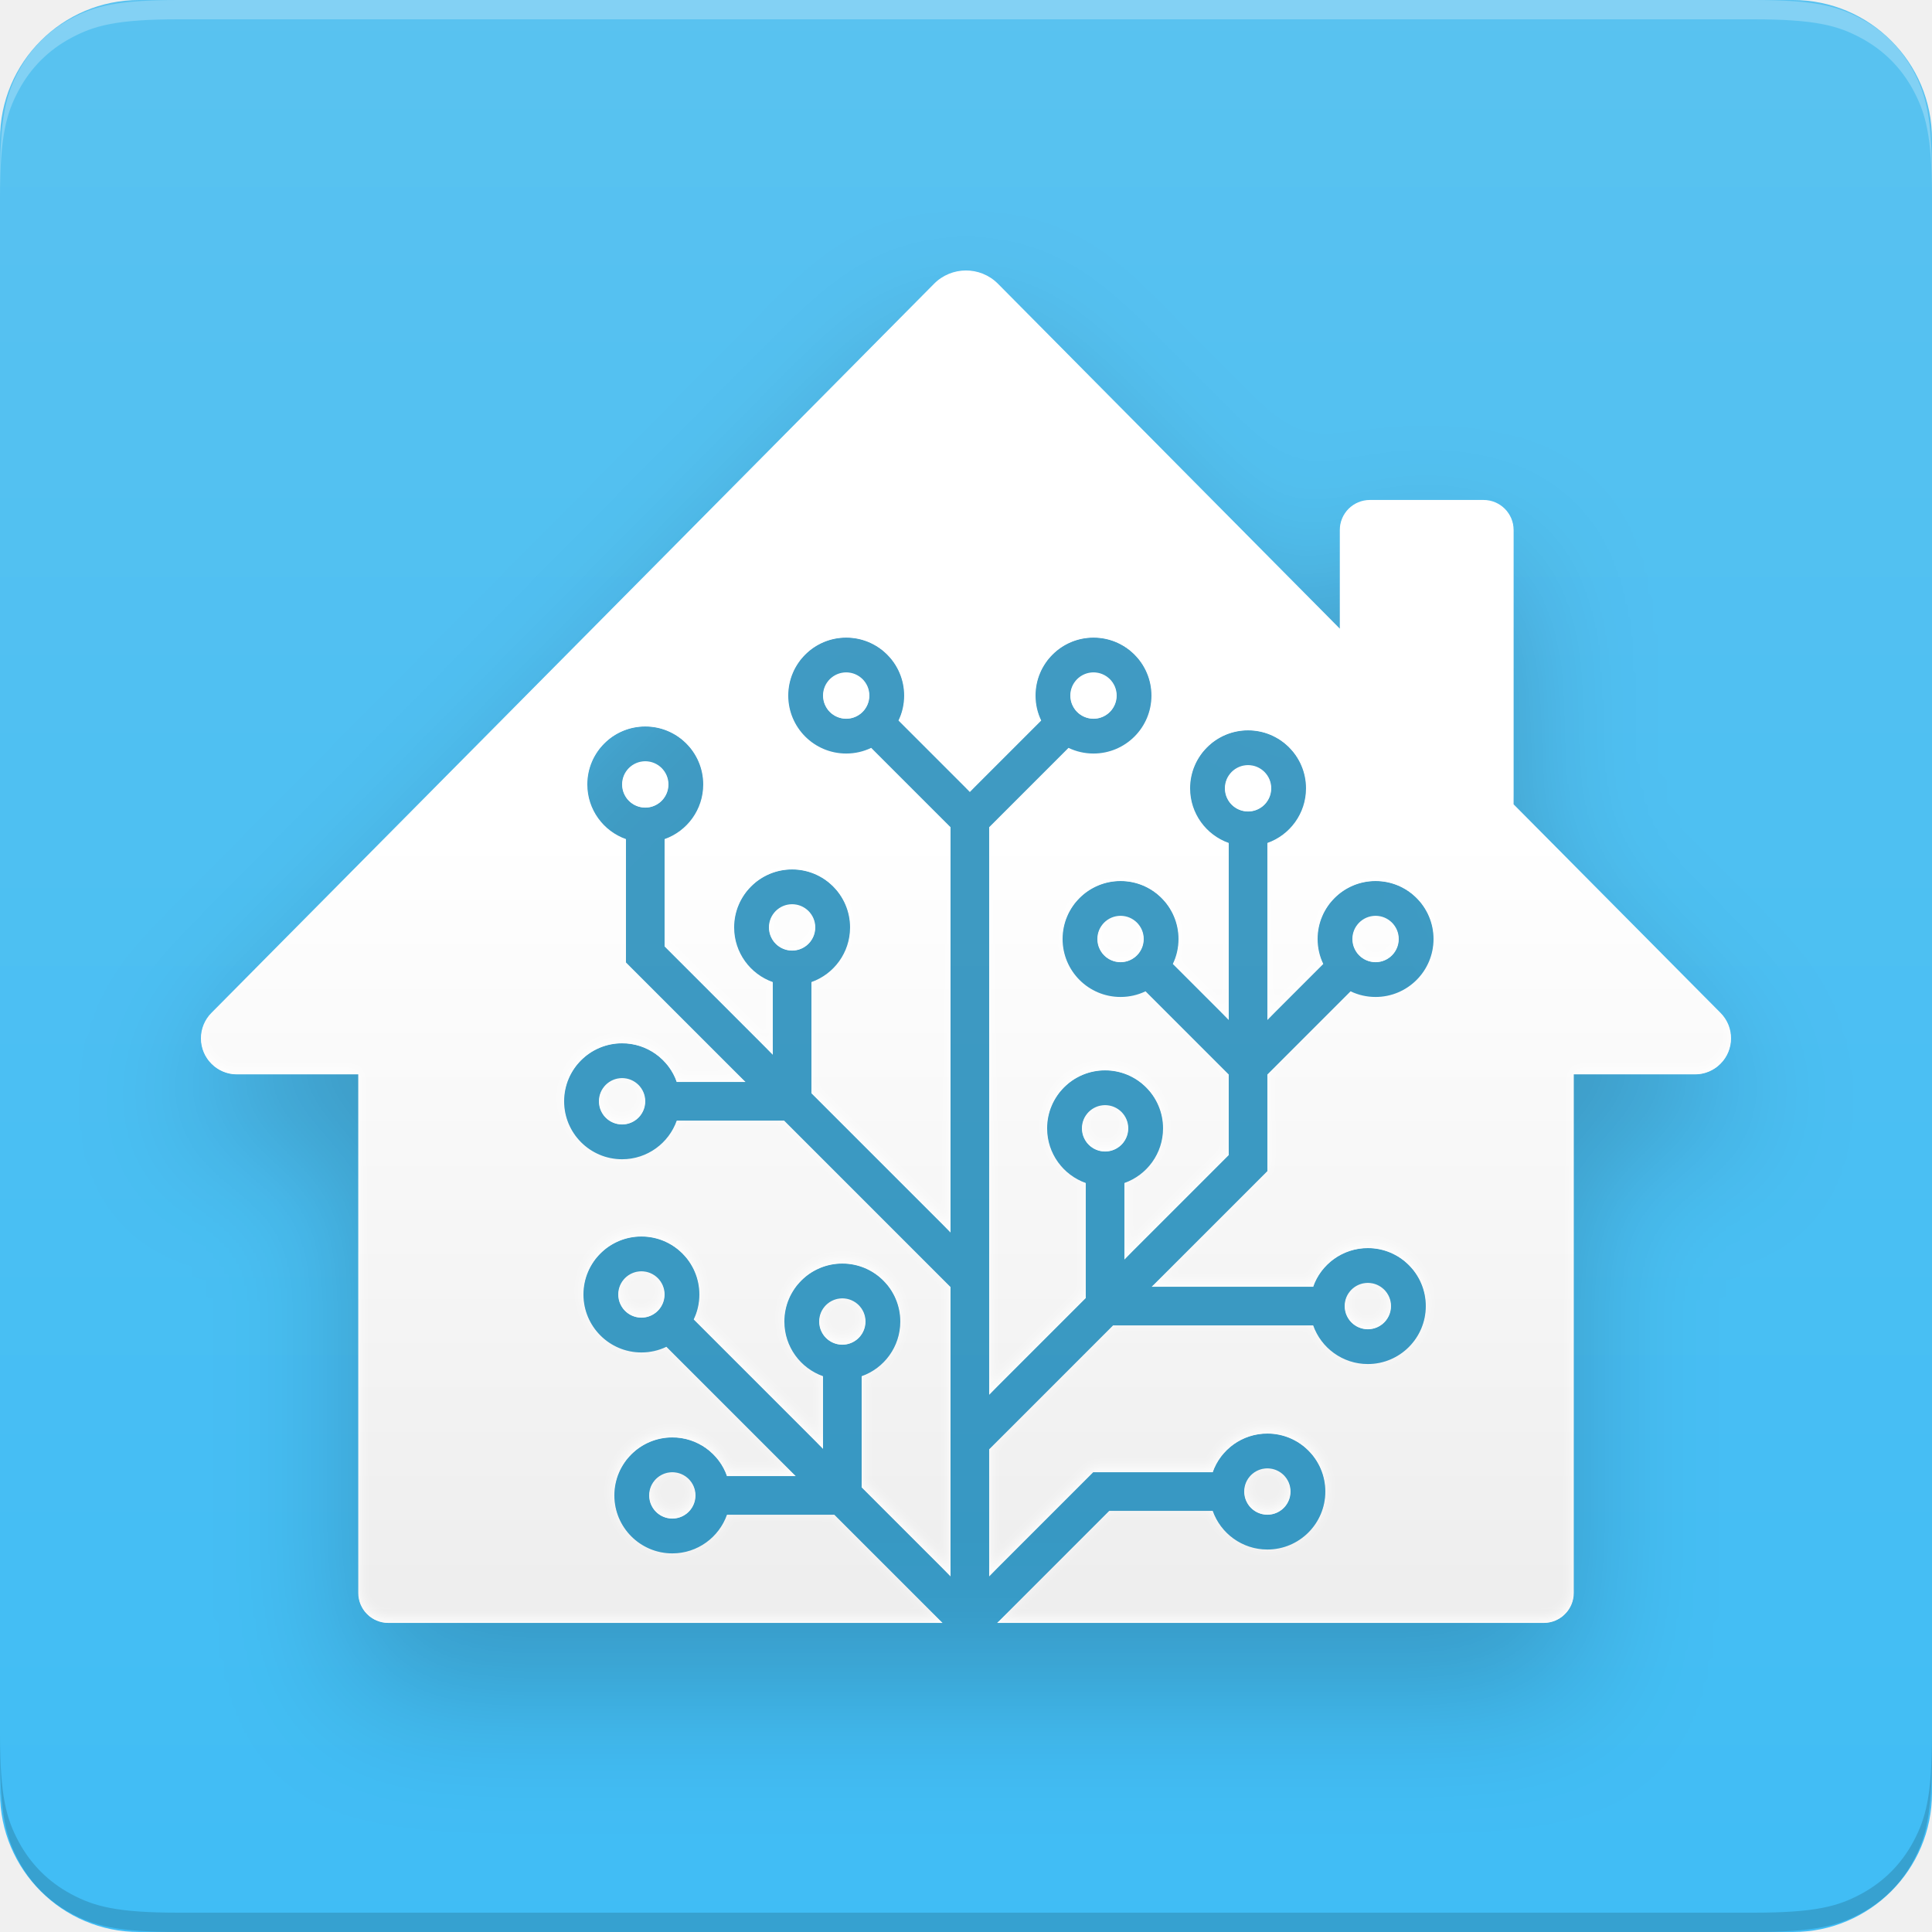
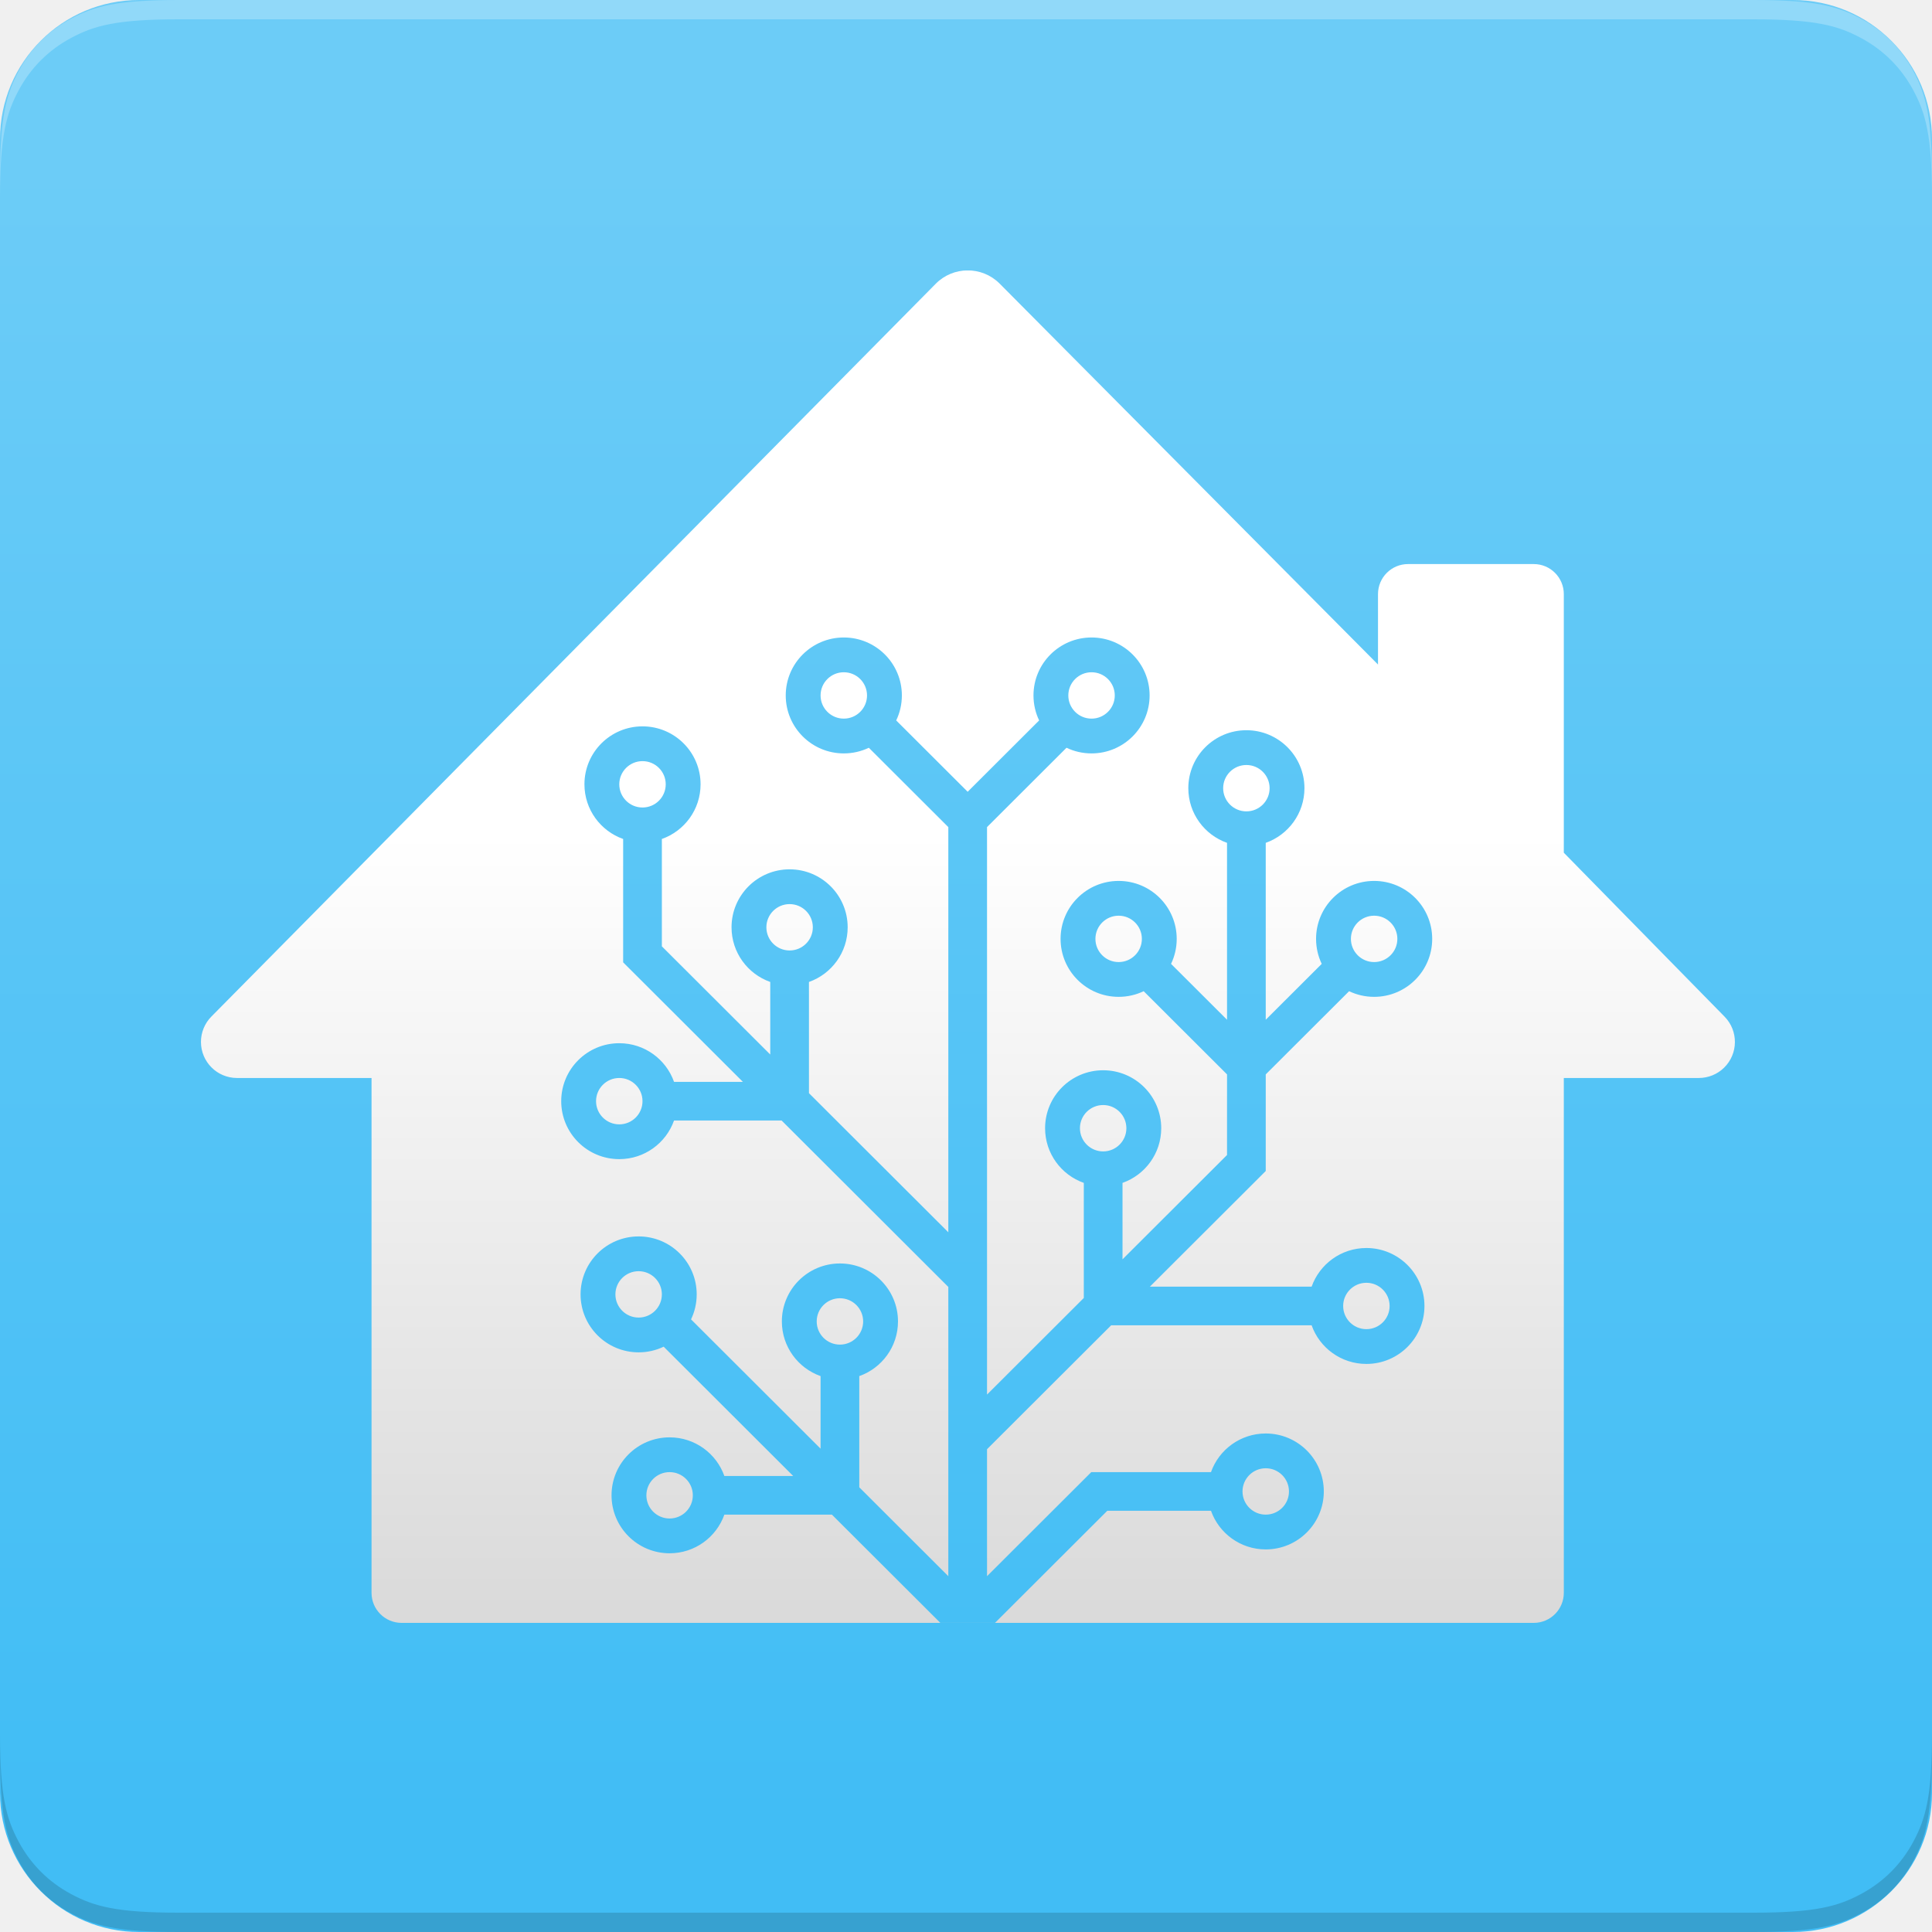
<svg xmlns="http://www.w3.org/2000/svg" xmlns:xlink="http://www.w3.org/1999/xlink" width="500px" height="500px" viewBox="0 0 500 500" version="1.1">
  <defs>
    <rect id="path-1" x="0" y="0" width="500" height="500" rx="36" />
-     <linearGradient x1="50%" y1="0%" x2="50%" y2="100%" id="linearGradient-3">
-       <stop stop-color="#59C2F0" offset="0%" />
-       <stop stop-color="#40BDF5" offset="100%" />
+     <linearGradient x1="50%" y1="9.14%" x2="50%" y2="93.686%" id="linearGradient-3">
+       <stop stop-color="#6CCCF7" offset="0%" />
+       <stop stop-color="#41BDF5" offset="100%" />
    </linearGradient>
-     <rect id="path-4" x="0" y="0" width="500" height="500" />
-     <path d="M92.712,412.235 L92.712,278.045 L61.333,278.045 L61.333,278.045 C56.179,278.045 52,273.866 52,268.712 C52,266.251 52.972,263.89 54.704,262.142 L241.719,73.454 L241.719,73.454 C246.255,68.878 253.641,68.845 258.218,73.38 C258.242,73.405 258.267,73.429 258.291,73.454 L346.742,162.694 L346.742,137.168 L346.742,137.168 C346.742,132.873 350.224,129.391 354.52,129.391 L383.941,129.391 L383.941,129.391 C388.236,129.391 391.718,132.873 391.718,137.168 L391.718,208.154 L445.284,262.138 L445.284,262.138 C448.914,265.797 448.891,271.706 445.232,275.337 C443.484,277.072 441.121,278.045 438.659,278.045 L407.297,278.045 L407.297,412.235 L407.297,412.235 C407.297,416.53 403.815,420.013 399.52,420.013 L100.49,420.013 L100.49,420.013 C96.195,420.013 92.712,416.53 92.712,412.235 Z" id="path-6" />
-     <filter x="-15.8%" y="-13.0%" width="131.6%" height="135.7%" filterUnits="objectBoundingBox" id="filter-7">
-       <feOffset dx="0" dy="17" in="SourceAlpha" result="shadowOffsetOuter1" />
-       <feGaussianBlur stdDeviation="18" in="shadowOffsetOuter1" result="shadowBlurOuter1" />
-       <feColorMatrix values="0 0 0 0 0   0 0 0 0 0   0 0 0 0 0  0 0 0 0.2 0" type="matrix" in="shadowBlurOuter1" />
-     </filter>
-     <linearGradient x1="50%" y1="41.751%" x2="50%" y2="100%" id="linearGradient-8">
+     <path d="M44.153,342.222 L44.153,208.983 L9.34,208.983 C4.185,208.983 0.007,204.804 0.007,199.65 C0.007,197.193 0.975,194.836 2.702,193.089 L190.16,3.444 L190.16,3.444 C194.69,-1.138 202.077,-1.181 206.659,3.348 C206.685,3.373 206.71,3.399 206.735,3.424 L304.626,101.98 L304.626,83.757 L304.626,83.757 C304.626,79.461 308.108,75.979 312.403,75.979 L344.935,75.979 L344.935,75.979 C349.231,75.979 352.713,79.461 352.713,83.757 L352.713,150.681 L394.324,193.115 C397.933,196.795 397.875,202.705 394.195,206.314 C392.45,208.025 390.104,208.983 387.66,208.983 L352.713,208.983 L352.713,342.222 C352.713,346.518 349.231,350 344.935,350 L51.93,350 C47.635,350 44.153,346.518 44.153,342.222 L44.153,342.222 Z M251.067,179.449 C252.005,177.491 252.531,175.298 252.531,172.982 C252.531,164.697 245.803,157.982 237.504,157.982 C229.204,157.982 222.476,164.697 222.476,172.982 C222.476,181.267 229.204,187.982 237.504,187.982 C239.824,187.982 242.021,187.458 243.983,186.521 L265.555,208.054 L265.555,228.913 L238.506,255.913 L238.506,236.13 C244.342,234.071 248.524,228.515 248.524,221.983 C248.524,213.699 241.796,206.983 233.496,206.983 C225.197,206.983 218.469,213.699 218.469,221.983 C218.469,228.515 222.651,234.071 228.487,236.13 L228.487,265.914 L203.442,290.914 L203.442,144.052 L224.012,123.519 C225.974,124.456 228.171,124.981 230.491,124.981 C238.79,124.981 245.518,118.265 245.518,109.98 C245.518,101.696 238.79,94.98 230.491,94.98 C222.192,94.98 215.464,101.696 215.464,109.98 C215.464,112.296 215.989,114.489 216.928,116.447 L198.433,134.91 L179.937,116.447 C180.876,114.489 181.402,112.296 181.402,109.98 C181.402,101.696 174.674,94.98 166.375,94.98 C158.075,94.98 151.347,101.696 151.347,109.98 C151.347,118.265 158.075,124.981 166.375,124.981 C168.695,124.981 170.892,124.456 172.853,123.519 L193.424,144.052 L193.424,248.913 L157.358,212.912 L157.358,184.129 C163.195,182.07 167.376,176.513 167.376,169.982 C167.376,161.697 160.648,154.981 152.349,154.981 C144.05,154.981 137.322,161.697 137.322,169.982 C137.322,176.513 141.503,182.07 147.34,184.129 L147.34,202.912 L119.289,174.911 L119.289,147.128 C125.126,145.068 129.307,139.512 129.307,132.981 C129.307,124.696 122.579,117.98 114.28,117.98 C105.981,117.98 99.253,124.696 99.253,132.981 C99.253,139.512 103.434,145.068 109.271,147.128 L109.271,179.053 L140.256,209.983 L122.441,209.983 C120.378,204.157 114.812,199.983 108.269,199.983 C99.97,199.983 93.242,206.699 93.242,214.983 C93.242,223.268 99.97,229.984 108.269,229.984 C114.812,229.984 120.378,225.81 122.441,219.983 L150.274,219.983 L193.424,263.056 L193.424,337.916 L170.382,314.915 L170.382,286.132 C176.218,284.073 180.4,278.516 180.4,271.985 C180.4,263.7 173.672,256.985 165.373,256.985 C157.073,256.985 150.345,263.7 150.345,271.985 C150.345,278.516 154.527,284.073 160.364,286.132 L160.364,304.915 L126.841,271.452 C127.78,269.494 128.305,267.301 128.305,264.985 C128.305,256.7 121.577,249.984 113.278,249.984 C104.979,249.984 98.251,256.7 98.251,264.985 C98.251,273.269 104.979,279.985 113.278,279.985 C115.598,279.985 117.795,279.46 119.757,278.523 L153.28,311.986 L135.465,311.986 C133.402,306.16 127.836,301.986 121.293,301.986 C112.993,301.986 106.265,308.702 106.265,316.986 C106.265,325.271 112.993,331.987 121.293,331.987 C127.836,331.987 133.402,327.813 135.465,321.986 L163.298,321.986 L191.349,349.987 L205.517,349.987 L234.569,320.986 L261.401,320.986 C263.464,326.813 269.03,330.987 275.573,330.987 C283.872,330.987 290.6,324.271 290.6,315.986 C290.6,307.702 283.872,300.986 275.573,300.986 C269.03,300.986 263.464,305.16 261.401,310.986 L230.42,310.986 L203.442,337.916 L203.442,305.057 L235.571,272.985 L287.448,272.985 C289.511,278.811 295.077,282.985 301.62,282.985 C309.92,282.985 316.647,276.269 316.647,267.985 C316.647,259.7 309.92,252.984 301.62,252.984 C295.077,252.984 289.511,257.159 287.448,262.985 L245.589,262.985 L275.573,233.055 L275.573,208.054 L297.145,186.521 C299.107,187.458 301.304,187.982 303.624,187.982 C311.923,187.982 318.651,181.267 318.651,172.982 C318.651,164.697 311.923,157.982 303.624,157.982 C295.324,157.982 288.597,164.697 288.597,172.982 C288.597,175.298 289.122,177.491 290.061,179.449 L275.573,193.912 L275.573,148.128 C281.409,146.068 285.591,140.512 285.591,133.981 C285.591,125.696 278.863,118.98 270.564,118.98 C262.264,118.98 255.536,125.696 255.536,133.981 C255.536,140.512 259.718,146.068 265.555,148.128 L265.555,193.912 L251.067,179.449 Z M121.293,322.987 C117.973,322.987 115.282,320.3 115.282,316.986 C115.282,313.673 117.973,310.986 121.293,310.986 C124.612,310.986 127.304,313.673 127.304,316.986 C127.304,320.3 124.612,322.987 121.293,322.987 Z M165.373,277.985 C162.053,277.985 159.362,275.299 159.362,271.985 C159.362,268.671 162.053,265.985 165.373,265.985 C168.692,265.985 171.384,268.671 171.384,271.985 C171.384,275.299 168.692,277.985 165.373,277.985 Z M113.278,270.985 C109.958,270.985 107.267,268.299 107.267,264.985 C107.267,261.671 109.958,258.985 113.278,258.985 C116.598,258.985 119.289,261.671 119.289,264.985 C119.289,268.299 116.598,270.985 113.278,270.985 Z M108.269,220.983 C104.949,220.983 102.258,218.297 102.258,214.983 C102.258,211.669 104.949,208.983 108.269,208.983 C111.589,208.983 114.28,211.669 114.28,214.983 C114.28,218.297 111.589,220.983 108.269,220.983 Z M233.496,227.984 C230.177,227.984 227.486,225.297 227.486,221.983 C227.486,218.67 230.177,215.983 233.496,215.983 C236.816,215.983 239.507,218.67 239.507,221.983 C239.507,225.297 236.816,227.984 233.496,227.984 Z M301.62,273.985 C298.3,273.985 295.609,271.299 295.609,267.985 C295.609,264.671 298.3,261.985 301.62,261.985 C304.94,261.985 307.631,264.671 307.631,267.985 C307.631,271.299 304.94,273.985 301.62,273.985 Z M275.573,321.986 C272.253,321.986 269.562,319.3 269.562,315.986 C269.562,312.672 272.253,309.986 275.573,309.986 C278.893,309.986 281.584,312.672 281.584,315.986 C281.584,319.3 278.893,321.986 275.573,321.986 Z M303.624,178.982 C300.304,178.982 297.613,176.296 297.613,172.982 C297.613,169.668 300.304,166.982 303.624,166.982 C306.944,166.982 309.635,169.668 309.635,172.982 C309.635,176.296 306.944,178.982 303.624,178.982 Z M270.564,139.981 C267.244,139.981 264.553,137.295 264.553,133.981 C264.553,130.667 267.244,127.981 270.564,127.981 C273.884,127.981 276.575,130.667 276.575,133.981 C276.575,137.295 273.884,139.981 270.564,139.981 Z M230.491,115.98 C227.171,115.98 224.48,113.294 224.48,109.98 C224.48,106.666 227.171,103.98 230.491,103.98 C233.811,103.98 236.502,106.666 236.502,109.98 C236.502,113.294 233.811,115.98 230.491,115.98 Z M166.375,115.98 C163.055,115.98 160.364,113.294 160.364,109.98 C160.364,106.666 163.055,103.98 166.375,103.98 C169.694,103.98 172.385,106.666 172.385,109.98 C172.385,113.294 169.694,115.98 166.375,115.98 Z M114.28,138.981 C110.96,138.981 108.269,136.295 108.269,132.981 C108.269,129.667 110.96,126.981 114.28,126.981 C117.6,126.981 120.291,129.667 120.291,132.981 C120.291,136.295 117.6,138.981 114.28,138.981 Z M152.349,175.982 C149.029,175.982 146.338,173.296 146.338,169.982 C146.338,166.668 149.029,163.982 152.349,163.982 C155.669,163.982 158.36,166.668 158.36,169.982 C158.36,173.296 155.669,175.982 152.349,175.982 Z M237.504,178.982 C234.184,178.982 231.493,176.296 231.493,172.982 C231.493,169.668 234.184,166.982 237.504,166.982 C240.823,166.982 243.515,169.668 243.515,172.982 C243.515,176.296 240.823,178.982 237.504,178.982 Z" id="path-4" />
+     <linearGradient x1="50%" y1="41.751%" x2="50%" y2="100%" id="linearGradient-6">
      <stop stop-color="#FFFFFF" offset="0%" />
-       <stop stop-color="#EDEDED" offset="100%" />
+       <stop stop-color="#D9D9D9" offset="100%" />
    </linearGradient>
-     <path d="M40.712,342.235 L40.712,208.045 L9.333,208.045 C4.179,208.045 -2.92127433e-15,203.866 -3.55271368e-15,198.712 C-3.8536882e-15,196.251 0.972,193.89 2.704,192.142 L189.719,3.454 L189.719,3.454 C194.255,-1.122 201.641,-1.155 206.218,3.38 C206.242,3.405 206.267,3.429 206.291,3.454 L294.742,92.694 L294.742,67.168 L294.742,67.168 C294.742,62.873 298.224,59.391 302.52,59.391 L331.941,59.391 L331.941,59.391 C336.236,59.391 339.718,62.873 339.718,67.168 L339.718,138.154 L393.284,192.138 C396.914,195.797 396.891,201.706 393.232,205.337 C391.484,207.072 389.121,208.045 386.659,208.045 L355.297,208.045 L355.297,342.235 C355.297,346.53 351.815,350.013 347.52,350.013 L48.49,350.013 L48.49,350.013 C44.195,350.013 40.712,346.53 40.712,342.235 L40.712,342.235 Z M251.534,179.48 C252.471,177.522 252.996,175.328 252.996,173.013 C252.996,164.728 246.28,158.013 237.996,158.013 C229.712,158.013 222.996,164.728 222.996,173.013 C222.996,181.297 229.712,188.013 237.996,188.013 C240.312,188.013 242.505,187.488 244.463,186.551 L265.996,208.084 L265.996,228.942 L238.996,255.942 L238.996,236.159 C244.822,234.1 248.996,228.544 248.996,222.013 C248.996,213.728 242.28,207.013 233.996,207.013 C225.712,207.013 218.996,213.728 218.996,222.013 C218.996,228.544 223.17,234.1 228.996,236.159 L228.996,265.942 L203.996,290.942 L203.996,144.084 L224.529,123.551 C226.487,124.488 228.68,125.013 230.996,125.013 C239.28,125.013 245.996,118.297 245.996,110.013 C245.996,101.728 239.28,95.013 230.996,95.013 C222.712,95.013 215.996,101.728 215.996,110.013 C215.996,112.328 216.521,114.522 217.458,116.48 L198.996,134.942 L180.534,116.48 C181.471,114.522 181.996,112.328 181.996,110.013 C181.996,101.728 175.28,95.013 166.996,95.013 C158.712,95.013 151.996,101.728 151.996,110.013 C151.996,118.297 158.712,125.013 166.996,125.013 C169.312,125.013 171.505,124.488 173.463,123.551 L193.996,144.084 L193.996,248.942 L157.996,212.942 L157.996,184.159 C163.822,182.1 167.996,176.544 167.996,170.013 C167.996,161.728 161.28,155.013 152.996,155.013 C144.712,155.013 137.996,161.728 137.996,170.013 C137.996,176.544 142.17,182.1 147.996,184.159 L147.996,202.942 L119.996,174.942 L119.996,147.159 C125.822,145.1 129.996,139.544 129.996,133.013 C129.996,124.728 123.28,118.013 114.996,118.013 C106.712,118.013 99.996,124.728 99.996,133.013 C99.996,139.544 104.17,145.1 109.996,147.159 L109.996,179.084 L140.925,210.013 L123.142,210.013 C121.083,204.187 115.527,200.013 108.996,200.013 C100.712,200.013 93.996,206.728 93.996,215.013 C93.996,223.297 100.712,230.013 108.996,230.013 C115.527,230.013 121.083,225.839 123.142,220.013 L150.925,220.013 L193.996,263.084 L193.996,337.942 L170.996,314.942 L170.996,286.159 C176.822,284.1 180.996,278.544 180.996,272.013 C180.996,263.728 174.28,257.013 165.996,257.013 C157.712,257.013 150.996,263.728 150.996,272.013 C150.996,278.544 155.17,284.1 160.996,286.159 L160.996,304.942 L127.534,271.48 C128.471,269.522 128.996,267.328 128.996,265.013 C128.996,256.728 122.28,250.013 113.996,250.013 C105.712,250.013 98.996,256.728 98.996,265.013 C98.996,273.297 105.712,280.013 113.996,280.013 C116.312,280.013 118.505,279.488 120.463,278.551 L153.925,312.013 L136.142,312.013 C134.083,306.187 128.527,302.013 121.996,302.013 C113.712,302.013 106.996,308.728 106.996,317.013 C106.996,325.297 113.712,332.013 121.996,332.013 C128.527,332.013 134.083,327.839 136.142,322.013 L163.925,322.013 L191.925,350.013 L206.067,350.013 L235.067,321.013 L261.849,321.013 C263.909,326.839 269.465,331.013 275.996,331.013 C284.28,331.013 290.996,324.297 290.996,316.013 C290.996,307.728 284.28,301.013 275.996,301.013 C269.465,301.013 263.909,305.187 261.849,311.013 L230.925,311.013 L203.996,337.942 L203.996,305.084 L236.067,273.013 L287.849,273.013 C289.909,278.839 295.465,283.013 301.996,283.013 C310.28,283.013 316.996,276.297 316.996,268.013 C316.996,259.728 310.28,253.013 301.996,253.013 C295.465,253.013 289.909,257.187 287.849,263.013 L246.067,263.013 L275.996,233.084 L275.996,208.084 L297.529,186.551 C299.487,187.488 301.68,188.013 303.996,188.013 C312.28,188.013 318.996,181.297 318.996,173.013 C318.996,164.728 312.28,158.013 303.996,158.013 C295.712,158.013 288.996,164.728 288.996,173.013 C288.996,175.328 289.521,177.522 290.458,179.48 L275.996,193.942 L275.996,148.159 C281.822,146.1 285.996,140.544 285.996,134.013 C285.996,125.728 279.28,119.013 270.996,119.013 C262.712,119.013 255.996,125.728 255.996,134.013 C255.996,140.544 260.17,146.1 265.996,148.159 L265.996,193.942 L251.534,179.48 Z M121.996,323.013 C118.682,323.013 115.996,320.326 115.996,317.013 C115.996,313.699 118.682,311.013 121.996,311.013 C125.31,311.013 127.996,313.699 127.996,317.013 C127.996,320.326 125.31,323.013 121.996,323.013 Z M165.996,278.013 C162.682,278.013 159.996,275.326 159.996,272.013 C159.996,268.699 162.682,266.013 165.996,266.013 C169.31,266.013 171.996,268.699 171.996,272.013 C171.996,275.326 169.31,278.013 165.996,278.013 Z M113.996,271.013 C110.682,271.013 107.996,268.326 107.996,265.013 C107.996,261.699 110.682,259.013 113.996,259.013 C117.31,259.013 119.996,261.699 119.996,265.013 C119.996,268.326 117.31,271.013 113.996,271.013 Z M108.996,221.013 C105.682,221.013 102.996,218.326 102.996,215.013 C102.996,211.699 105.682,209.013 108.996,209.013 C112.31,209.013 114.996,211.699 114.996,215.013 C114.996,218.326 112.31,221.013 108.996,221.013 Z M233.996,228.013 C230.682,228.013 227.996,225.326 227.996,222.013 C227.996,218.699 230.682,216.013 233.996,216.013 C237.31,216.013 239.996,218.699 239.996,222.013 C239.996,225.326 237.31,228.013 233.996,228.013 Z M301.996,274.013 C298.682,274.013 295.996,271.326 295.996,268.013 C295.996,264.699 298.682,262.013 301.996,262.013 C305.31,262.013 307.996,264.699 307.996,268.013 C307.996,271.326 305.31,274.013 301.996,274.013 Z M275.996,322.013 C272.682,322.013 269.996,319.326 269.996,316.013 C269.996,312.699 272.682,310.013 275.996,310.013 C279.31,310.013 281.996,312.699 281.996,316.013 C281.996,319.326 279.31,322.013 275.996,322.013 Z M303.996,179.013 C300.682,179.013 297.996,176.326 297.996,173.013 C297.996,169.699 300.682,167.013 303.996,167.013 C307.31,167.013 309.996,169.699 309.996,173.013 C309.996,176.326 307.31,179.013 303.996,179.013 Z M270.996,140.013 C267.682,140.013 264.996,137.326 264.996,134.013 C264.996,130.699 267.682,128.013 270.996,128.013 C274.31,128.013 276.996,130.699 276.996,134.013 C276.996,137.326 274.31,140.013 270.996,140.013 Z M230.996,116.013 C227.682,116.013 224.996,113.326 224.996,110.013 C224.996,106.699 227.682,104.013 230.996,104.013 C234.31,104.013 236.996,106.699 236.996,110.013 C236.996,113.326 234.31,116.013 230.996,116.013 Z M166.996,116.013 C163.682,116.013 160.996,113.326 160.996,110.013 C160.996,106.699 163.682,104.013 166.996,104.013 C170.31,104.013 172.996,106.699 172.996,110.013 C172.996,113.326 170.31,116.013 166.996,116.013 Z M114.996,139.013 C111.682,139.013 108.996,136.326 108.996,133.013 C108.996,129.699 111.682,127.013 114.996,127.013 C118.31,127.013 120.996,129.699 120.996,133.013 C120.996,136.326 118.31,139.013 114.996,139.013 Z M152.996,176.013 C149.682,176.013 146.996,173.326 146.996,170.013 C146.996,166.699 149.682,164.013 152.996,164.013 C156.31,164.013 158.996,166.699 158.996,170.013 C158.996,173.326 156.31,176.013 152.996,176.013 Z M237.996,179.013 C234.682,179.013 231.996,176.326 231.996,173.013 C231.996,169.699 234.682,167.013 237.996,167.013 C241.31,167.013 243.996,169.699 243.996,173.013 C243.996,176.326 241.31,179.013 237.996,179.013 Z" id="path-9" />
-     <filter x="-0.5%" y="-0.6%" width="101.0%" height="101.1%" filterUnits="objectBoundingBox" id="filter-10">
-       <feGaussianBlur stdDeviation="1.5" in="SourceAlpha" result="shadowBlurInner1" />
-       <feOffset dx="0" dy="-1" in="shadowBlurInner1" result="shadowOffsetInner1" />
-       <feComposite in="shadowOffsetInner1" in2="SourceAlpha" operator="arithmetic" k2="-1" k3="1" result="shadowInnerInner1" />
-       <feColorMatrix values="0 0 0 0 1   0 0 0 0 1   0 0 0 0 1  0 0 0 1 0" type="matrix" in="shadowInnerInner1" />
-     </filter>
  </defs>
  <g id="Page-1" stroke="none" stroke-width="1" fill="none" fill-rule="evenodd">
    <g id="logo-pretty">
      <g id="background/pretty">
        <g id="background-copy">
          <mask id="mask-2" fill="white">
            <use xlink:href="#path-1" />
          </mask>
          <g id="Rectangle" />
          <g id="depth-borders" mask="url(#mask-2)">
-             <g id="background/gradient">
-               <mask id="mask-5" fill="white">
-                 <use xlink:href="#path-4" />
-               </mask>
-               <use id="Rectangle" fill="url(#linearGradient-3)" fill-rule="evenodd" xlink:href="#path-4" />
+             <g id="fill/blue-gradient" fill="url(#linearGradient-3)">
+               <rect id="Rectangle-2" x="0" y="0" width="500" height="500" />
            </g>
            <path d="M500,252.5 L500,46.15 C500,30.103 498.329,24.283 495.192,18.417 C492.054,12.55 487.45,7.946 481.583,4.808 C475.717,1.671 469.897,-1.08333549e-15 453.85,1.86451255e-15 L46.15,-1.86451255e-15 C30.103,1.08333549e-15 24.283,1.671 18.417,4.808 C12.55,7.946 7.946,12.55 4.808,18.417 C1.671,24.283 -7.22223659e-16,30.103 1.24300837e-15,46.15 L-1.52441497e-17,252.5 L1.24300837e-15,51.15 C-7.22223659e-16,35.103 1.671,29.283 4.808,23.417 C7.946,17.55 12.55,12.946 18.417,9.808 C24.283,6.671 30.103,5 46.15,5 L453.85,5 C469.897,5 475.717,6.671 481.583,9.808 C487.45,12.946 492.054,17.55 495.192,23.417 C498.329,29.283 500,35.103 500,51.15 L500,252.5 Z" id="Combined-Shape" fill-opacity="0.25" fill="#FFFFFF" />
            <path d="M500,247.5 L500,453.85 C500,469.897 498.329,475.717 495.192,481.583 C492.054,487.45 487.45,492.054 481.583,495.192 C475.717,498.329 469.897,500 453.85,500 L46.15,500 C30.103,500 24.283,498.329 18.417,495.192 C12.55,492.054 7.946,487.45 4.808,481.583 C1.671,475.717 7.22223659e-16,469.897 -1.24300837e-15,453.85 L1.52441497e-17,247.5 L-1.24300837e-15,448.85 C7.22223659e-16,464.897 1.671,470.717 4.808,476.583 C7.946,482.45 12.55,487.054 18.417,490.192 C24.283,493.329 30.103,495 46.15,495 L453.85,495 C469.897,495 475.717,493.329 481.583,490.192 C487.45,487.054 492.054,482.45 495.192,476.583 C498.329,470.717 500,464.897 500,448.85 L500,247.5 Z" id="Combined-Shape" fill-opacity="0.15" fill="#000000" />
          </g>
        </g>
      </g>
-       <g id="Path" fill-opacity="1" fill="black">
-         <use filter="url(#filter-7)" xlink:href="#path-6" />
-       </g>
-       <g id="house-with-large-tree/white-gradient" transform="translate(52, 70)" fill-rule="nonzero">
-         <g id="house-with-large-tree">
-           <use fill="url(#linearGradient-8)" fill-rule="evenodd" xlink:href="#path-9" />
-           <use fill="black" fill-opacity="1" filter="url(#filter-10)" xlink:href="#path-9" />
+       <g id="house-with-large-tree" transform="translate(52, 70)">
+         <mask id="mask-5" fill="white">
+           <use xlink:href="#path-4" />
+         </mask>
+         <g id="large-tree" fill-rule="nonzero" />
+         <g id="fill/white-gradient" mask="url(#mask-5)" fill-rule="evenodd" fill="url(#linearGradient-6)">
+           <rect id="Rectangle-2" x="0" y="0" width="397" height="350" />
        </g>
      </g>
    </g>
  </g>
</svg>
